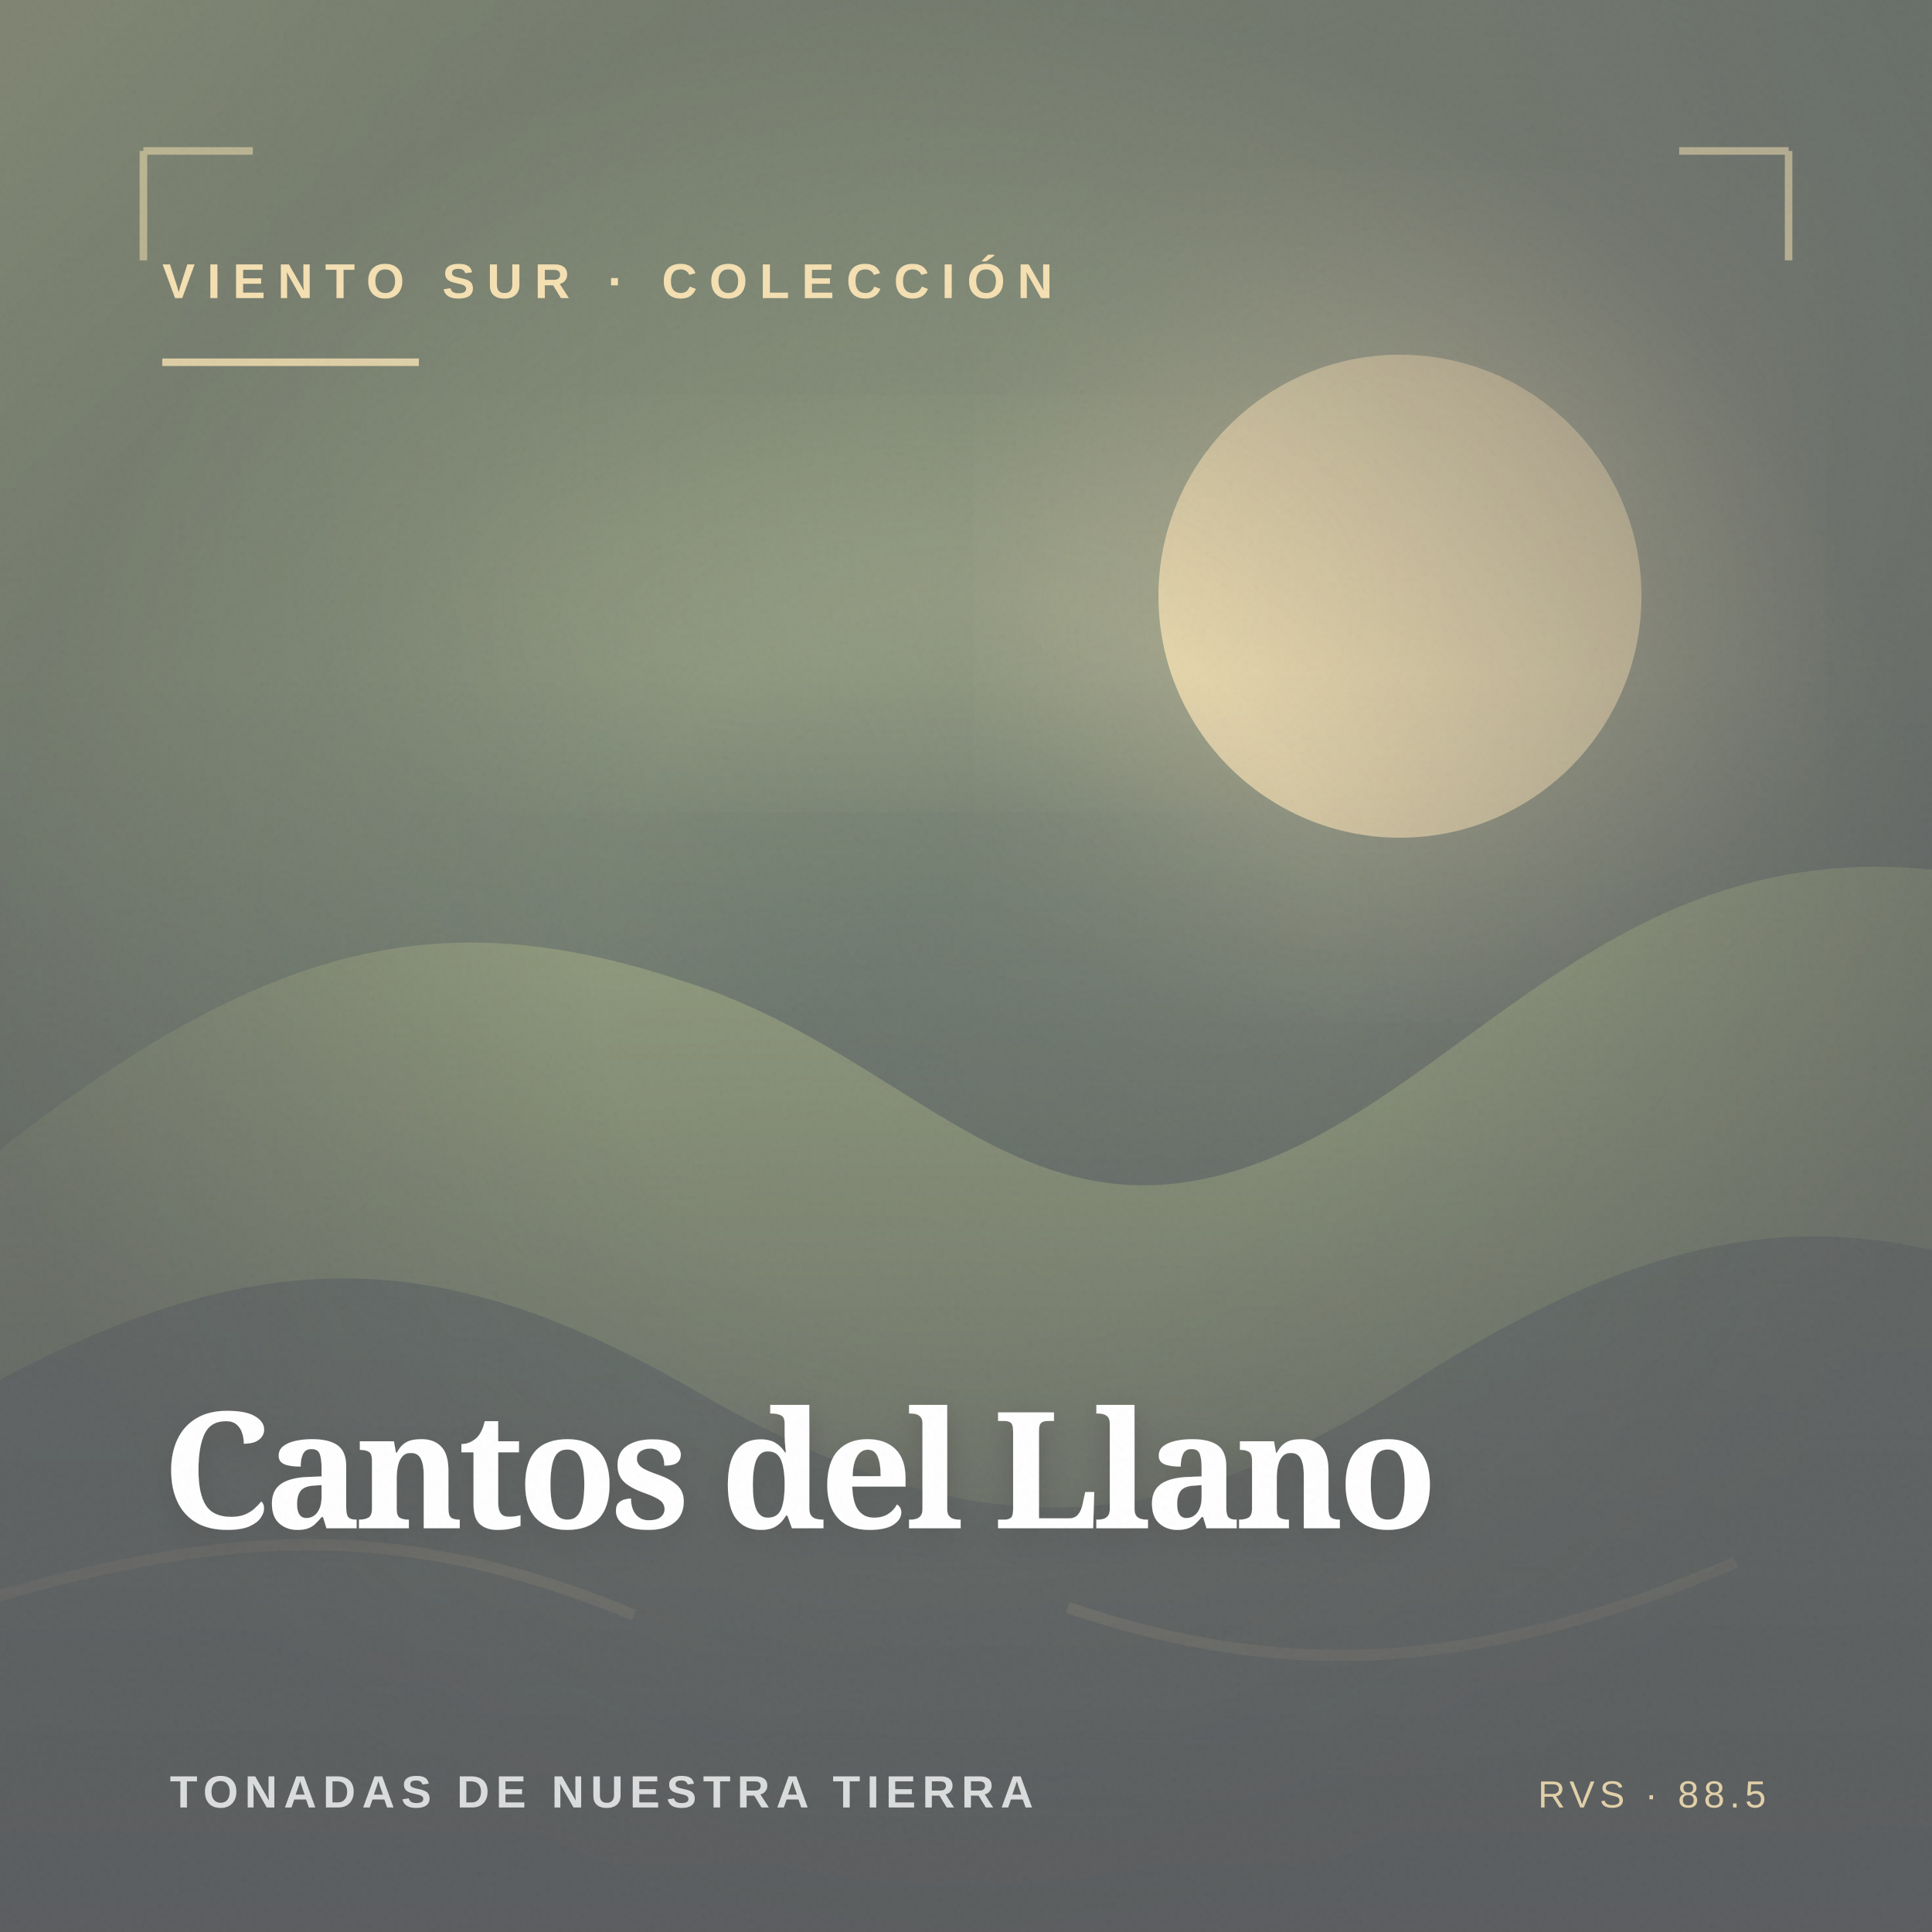
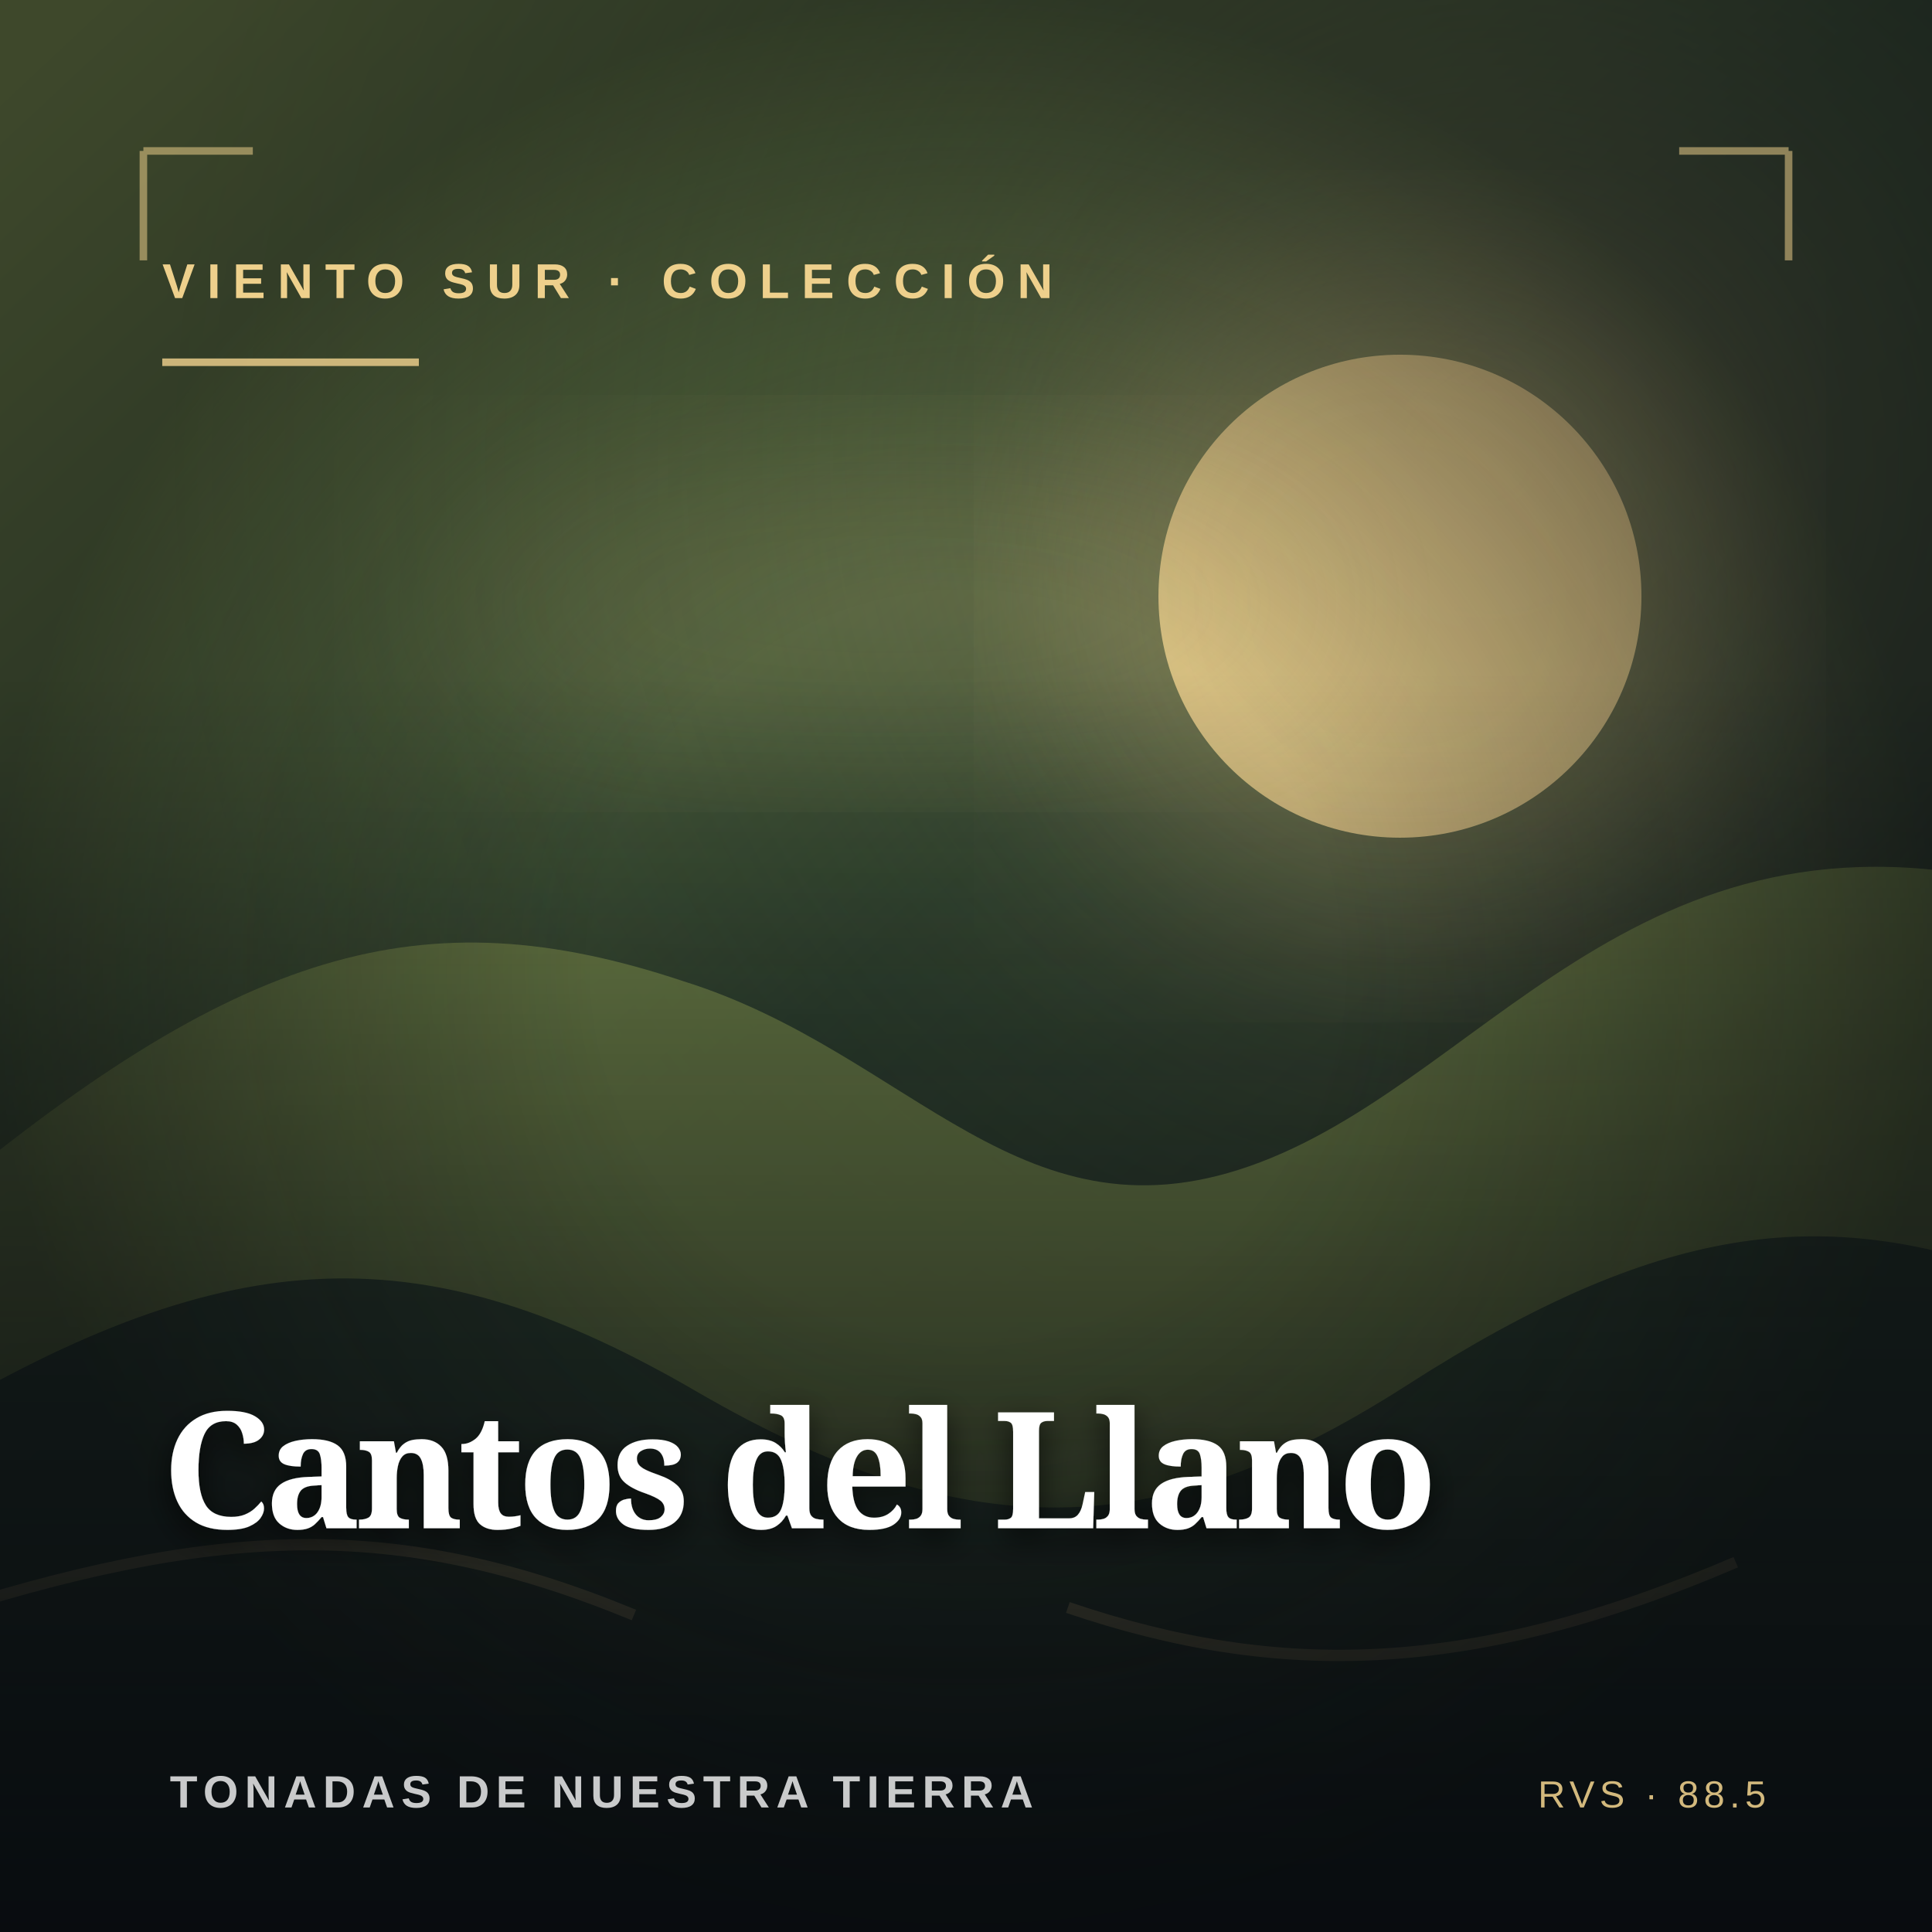
<svg xmlns="http://www.w3.org/2000/svg" viewBox="0 0 512 512" role="img" aria-label="Portada de álbum: Cantos del Llano">
  <defs>
    <linearGradient id="bg" x1=".04" y1=".02" x2=".94" y2=".98">
      <stop stop-color="#80924e" />
      <stop offset=".48" stop-color="#283b2c" />
      <stop offset="1" stop-color="#101419" />
    </linearGradient>
    <radialGradient id="wash" cx=".77" cy=".24" r=".69">
      <stop stop-color="#eed08c" stop-opacity=".36" />
      <stop offset=".55" stop-color="#80924e" stop-opacity=".13" />
      <stop offset="1" stop-color="#283b2c" stop-opacity="0" />
    </radialGradient>
    <linearGradient id="shade" x1="0" y1="0" x2="0" y2="1">
      <stop offset=".35" stop-color="#080b0f" stop-opacity="0" />
      <stop offset=".68" stop-color="#080b0f" stop-opacity=".5" />
      <stop offset="1" stop-color="#080b0f" stop-opacity=".96" />
    </linearGradient>
    <radialGradient id="vignette">
      <stop offset=".38" stop-color="#080b0e" stop-opacity="0" />
      <stop offset="1" stop-color="#080b0e" stop-opacity=".55" />
    </radialGradient>
    <filter id="blur">
      <feGaussianBlur stdDeviation="24" />
-     </filter>
-     <filter id="grain">
-       <feTurbulence type="fractalNoise" baseFrequency=".72" numOctaves="3" seed="50" stitchTiles="stitch" />
-       <feColorMatrix type="saturate" values="0" />
-       <feComponentTransfer>
-         <feFuncA type="table" tableValues="0 .26" />
-       </feComponentTransfer>
-       <feBlend in="SourceGraphic" mode="soft-light" />
    </filter>
    <filter id="shadow" x="-20%" y="-30%" width="140%" height="170%">
      <feGaussianBlur in="SourceAlpha" stdDeviation="4" result="blur" />
      <feOffset dy="3" />
      <feComponentTransfer>
        <feFuncA type="linear" slope=".65" />
      </feComponentTransfer>
      <feMerge>
        <feMergeNode />
        <feMergeNode in="SourceGraphic" />
      </feMerge>
    </filter>
  </defs>
  <path fill="url(#bg)" d="M0 0h512v512H0z" />
  <path fill="url(#wash)" d="M0 0h512v512H0z" />
  <g>
    <circle cx="371" cy="158" r="64" fill="#eed08c" opacity=".8" />
    <circle cx="371" cy="158" r="94" fill="#eed08c" opacity=".17" filter="url(#blur)" />
    <path d="M-20 321c83-70 132-84 201-61 61 19 90 72 153 48s104-104 214-70v274H-20Z" fill="#80924e" opacity=".72" />
    <path d="M-20 377c82-49 133-50 205-8 71 41 121 41 188-2s109-47 159-30v175H-20Z" fill="#283b2c" opacity=".9" />
    <path d="M-20 429c77-25 125-27 188-1m115-2c56 19 107 18 177-12" fill="none" stroke="#eed08c" stroke-width="3" opacity=".5" />
  </g>
  <ellipse cx="235" cy="160" rx="122" ry="46" fill="#eed08c" opacity=".12" filter="url(#blur)" />
  <path fill="url(#shade)" d="M0 0h512v512H0z" />
  <path fill="url(#vignette)" d="M0 0h512v512H0z" />
  <path d="M38 40h29m-29 0v29m436-29h-29m29 0v29" fill="none" stroke="#eed08c" stroke-width="2" opacity=".53" />
  <text x="43" y="79" fill="#eed08c" font-family="Arial,sans-serif" font-size="13" font-weight="700" letter-spacing="3.2">VIENTO SUR  ·  COLECCIÓN</text>
  <path d="M43 96h68" stroke="#eed08c" stroke-width="2" opacity=".82" />
  <g filter="url(#shadow)">
    <text x="43" y="405" class="title" fill="#fff" font-family="Georgia,serif" font-weight="700" letter-spacing="-1.6" font-size="43">Cantos del Llano</text>
  </g>
  <text x="45" y="479" fill="#fff" fill-opacity=".78" font-family="Arial,sans-serif" font-size="12" font-weight="700" letter-spacing="1.7">TONADAS DE NUESTRA TIERRA</text>
  <text x="468" y="479" text-anchor="end" fill="#eed08c" fill-opacity=".88" font-family="Arial,sans-serif" font-size="10" letter-spacing="1.3">RVS  ·  88.5</text>
-   <g filter="url(#grain)" opacity=".34">
-     <path fill="#fff" d="M0 0h512v512H0z" />
-   </g>
</svg>
